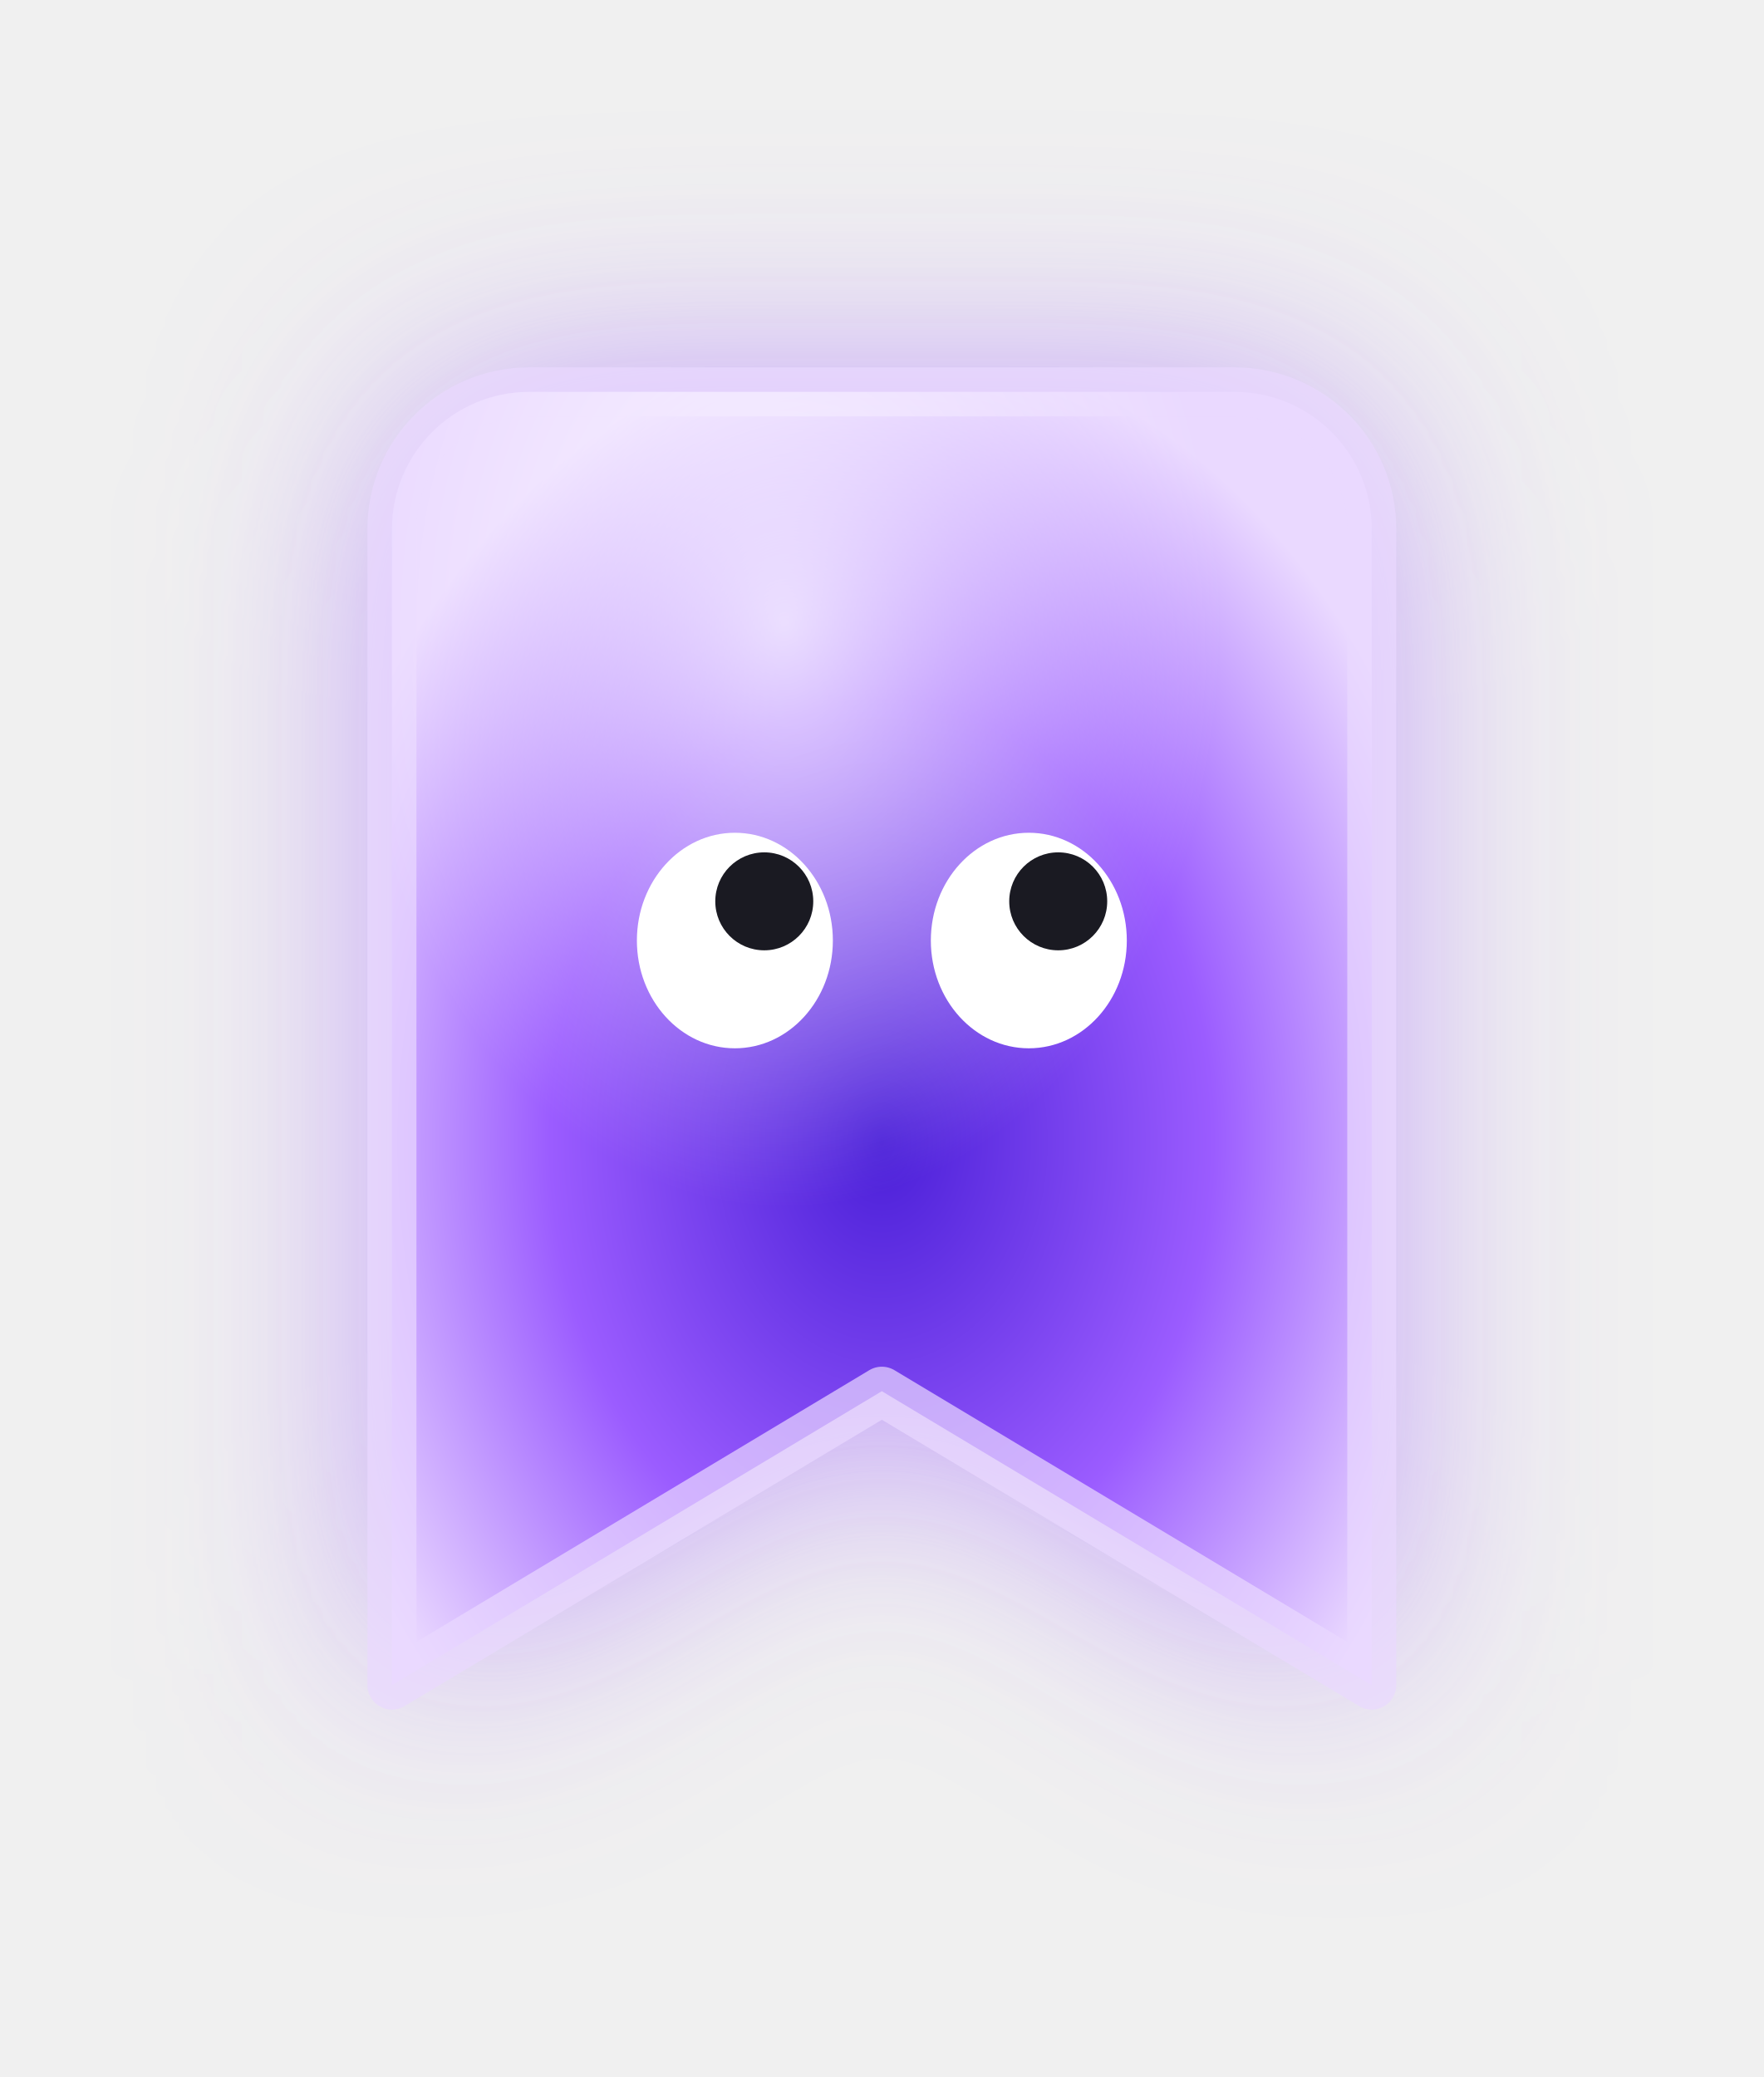
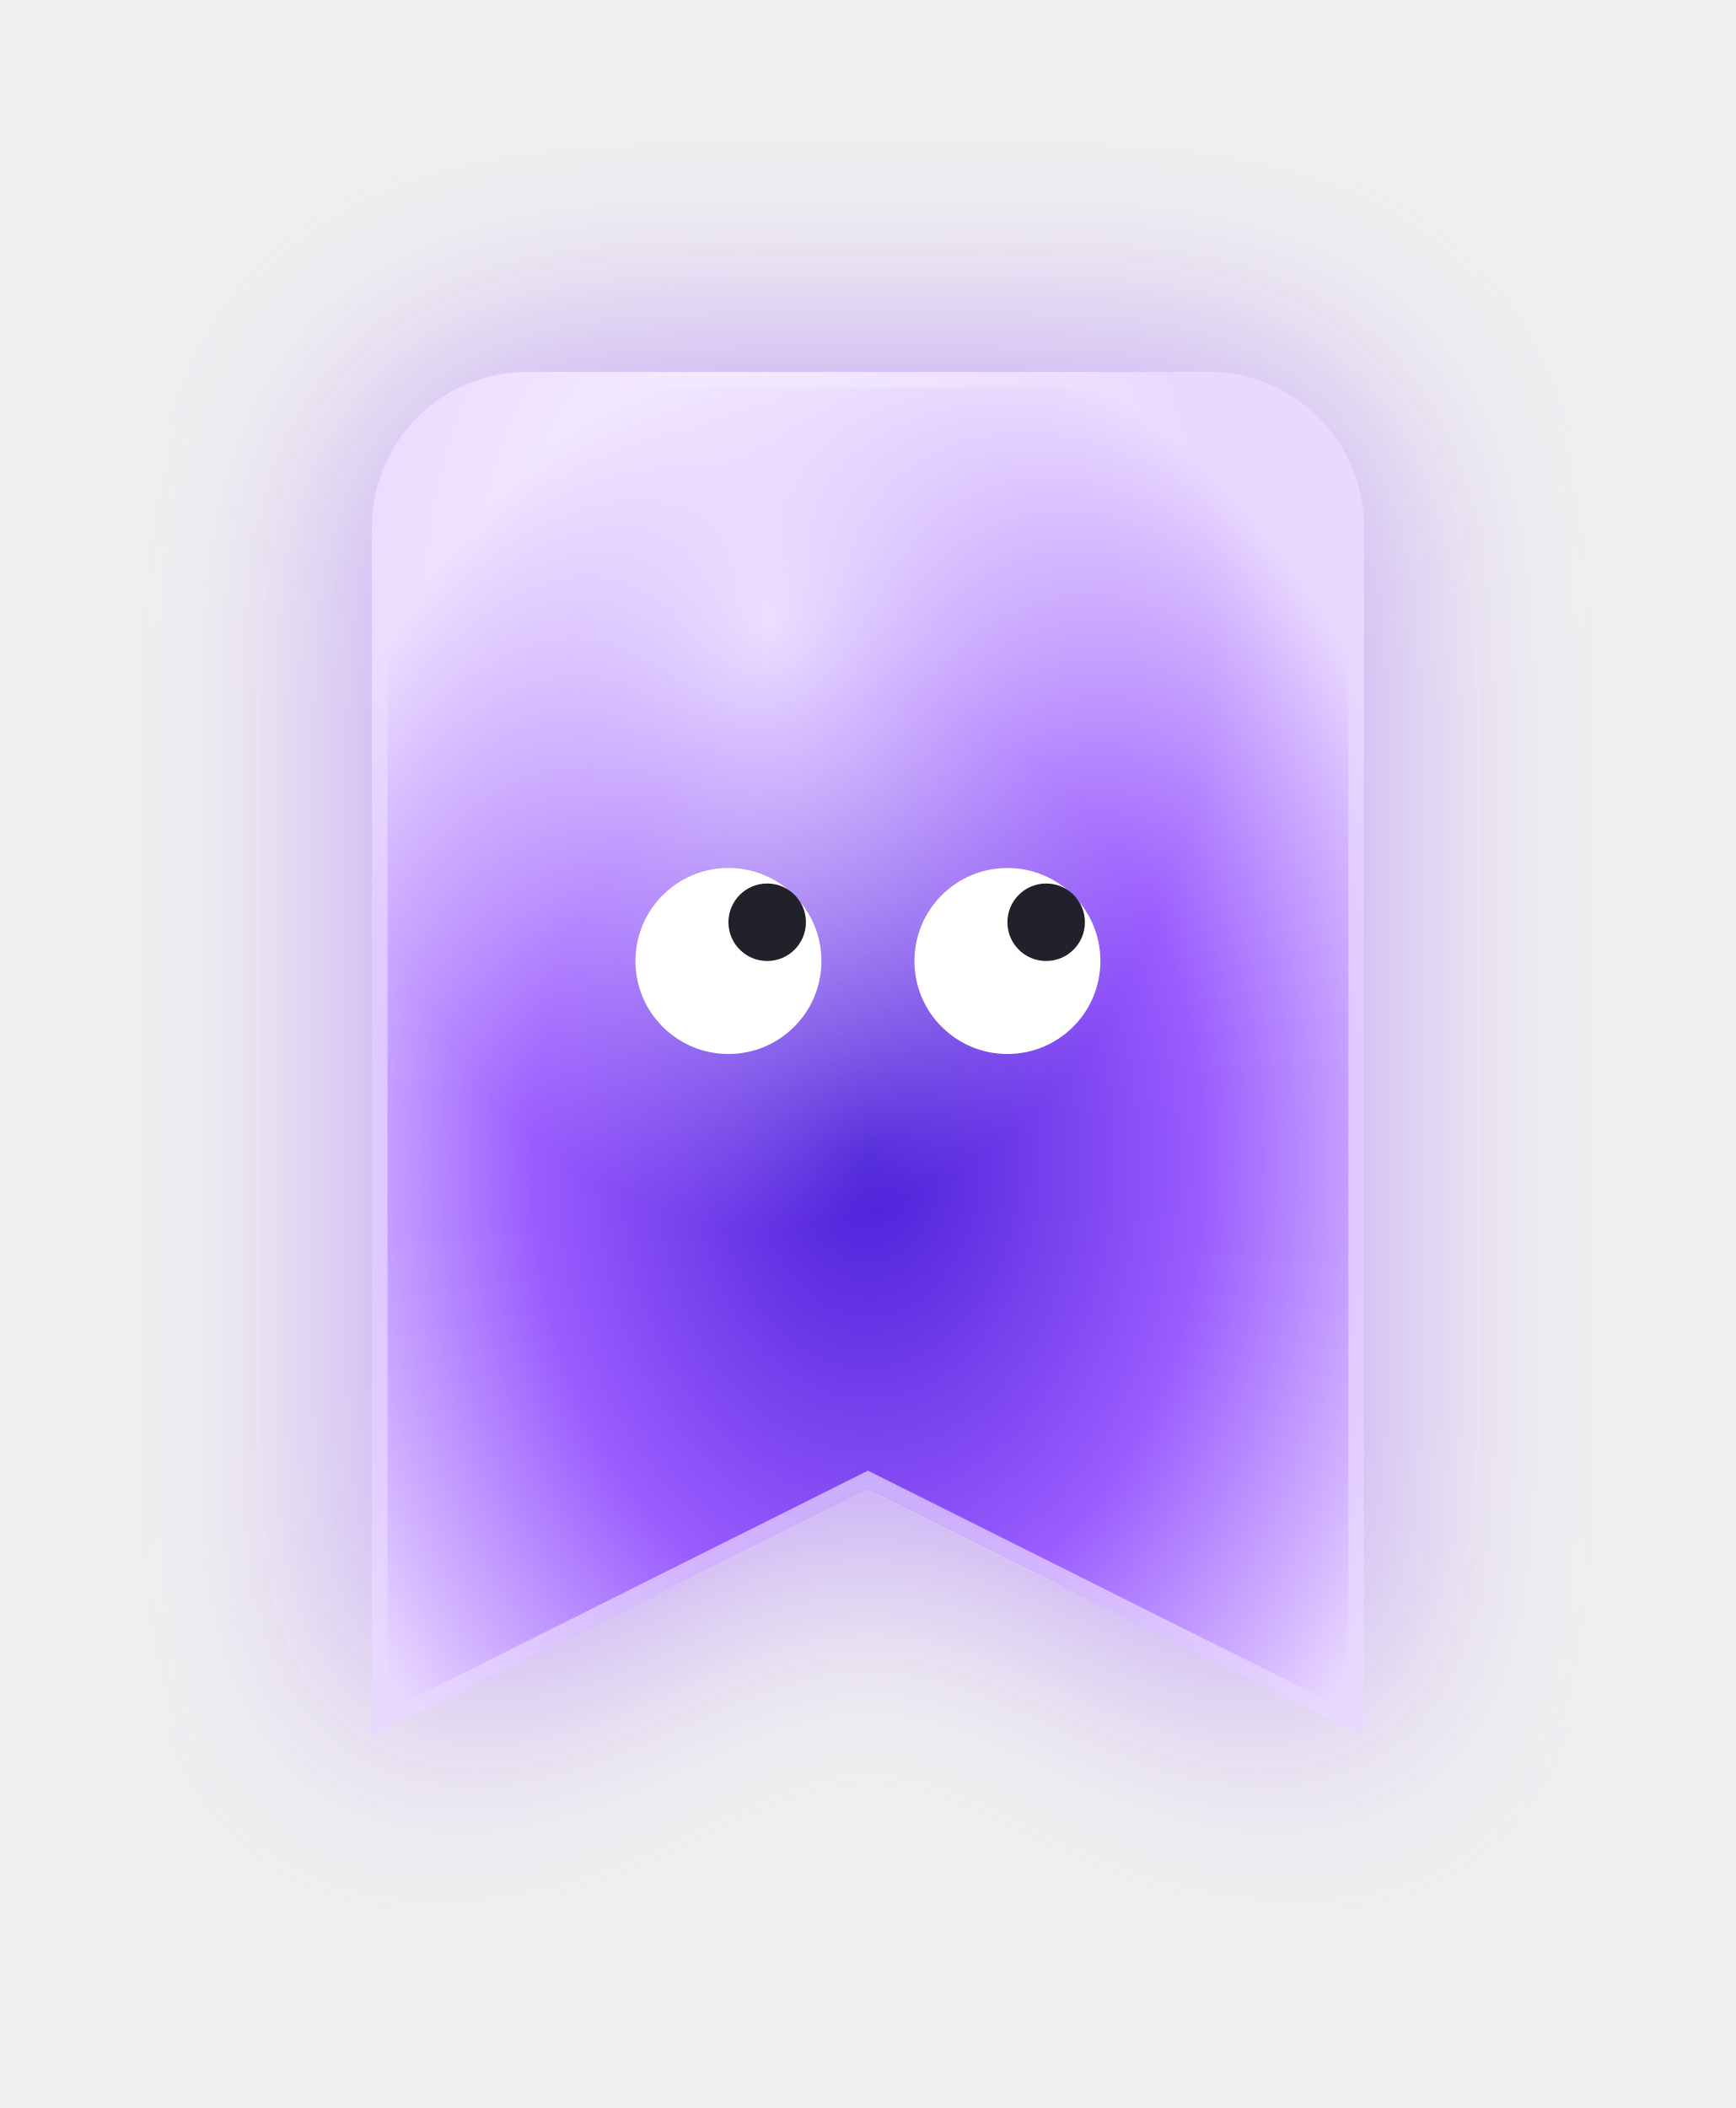
- <svg xmlns="http://www.w3.org/2000/svg" width="180" height="212" viewBox="10 -6 180 212" role="img" aria-label="keepio">
+ <svg xmlns="http://www.w3.org/2000/svg" width="112" height="136" viewBox="-24 -24 112 136" fill="none">
  <defs>
-     <radialGradient id="purple-sd-dg" cx="50%" cy="58%" r="62%">
+     <radialGradient id="purple-sd-g" cx="50%" cy="58%" r="62%">
      <stop offset="0" stop-color="#4A1FD8" />
      <stop offset="0.55" stop-color="#9B5CFF" />
      <stop offset="1" stop-color="#EAD9FF" />
    </radialGradient>
-     <radialGradient id="purple-sd-dh" cx="40%" cy="18%" r="45%">
-       <stop offset="0" stop-color="#FFFFFF" stop-opacity="0.75" />
-       <stop offset="1" stop-color="#FFFFFF" stop-opacity="0" />
+     <radialGradient id="purple-sd-h" cx="40%" cy="18%" r="45%">
+       <stop offset="0" stop-color="white" stop-opacity="0.75" />
+       <stop offset="1" stop-color="white" stop-opacity="0" />
    </radialGradient>
-     <filter id="purple-sd-db" x="-40%" y="-40%" width="180%" height="180%">
-       <feGaussianBlur stdDeviation="12" />
+     <filter id="purple-sd-b" x="-50%" y="-50%" width="200%" height="200%">
+       <feGaussianBlur stdDeviation="8" />
    </filter>
+     <mask id="purple-sd-m" fill="white">
+       <path d="M10 0H54C59.523 0 64 4.477 64 10V88L32 72L0 88V10C0 4.477 4.477 0 10 0Z" />
+     </mask>
  </defs>
-   <path d="M64 34 H136 a14 14 0 0 1 14 14 V166 L100 136 L50 166 V48 a14 14 0 0 1 14 -14 Z" fill="#9B5CFF" opacity="0.6" filter="url(#purple-sd-db)" />
-   <path d="M64 34 H136 a14 14 0 0 1 14 14 V166 L100 136 L50 166 V48 a14 14 0 0 1 14 -14 Z" fill="url(#purple-sd-dg)" stroke="#EAD9FF" stroke-opacity="0.7" stroke-width="5" stroke-linejoin="round" />
-   <path d="M64 34 H136 a14 14 0 0 1 14 14 V166 L100 136 L50 166 V48 a14 14 0 0 1 14 -14 Z" fill="url(#purple-sd-dh)" />
-   <ellipse cx="85" cy="90" rx="10" ry="11" fill="#FFFFFF" />
-   <circle cx="88" cy="86" r="5" fill="#1A1A22" />
-   <ellipse cx="115" cy="90" rx="10" ry="11" fill="#FFFFFF" />
-   <circle cx="118" cy="86" r="5" fill="#1A1A22" />
+   <path d="M10 0H54C59.523 0 64 4.477 64 10V88L32 72L0 88V10C0 4.477 4.477 0 10 0Z" fill="#9B5CFF" opacity="0.6" filter="url(#purple-sd-b)" />
+   <path d="M10 0H54C59.523 0 64 4.477 64 10V88L32 72L0 88V10C0 4.477 4.477 0 10 0Z" fill="url(#purple-sd-g)" />
+   <path d="M10 0H54C59.523 0 64 4.477 64 10V88L32 72L0 88V10C0 4.477 4.477 0 10 0Z" stroke-width="2" stroke="#EAD9FF" stroke-opacity="0.7" mask="url(#purple-sd-m)" />
+   <path d="M10 0H54C59.523 0 64 4.477 64 10V88L32 72L0 88V10C0 4.477 4.477 0 10 0Z" fill="url(#purple-sd-h)" />
+   <g transform="translate(0 38) scale(1 1) translate(0 -38)">
+     <circle cx="23" cy="38" r="6" fill="white" />
+     <circle cx="25.5" cy="35.5" r="2.5" fill="#20212A" />
+     <circle cx="41" cy="38" r="6" fill="white" />
+     <circle cx="43.5" cy="35.5" r="2.5" fill="#20212A" />
+   </g>
</svg>
